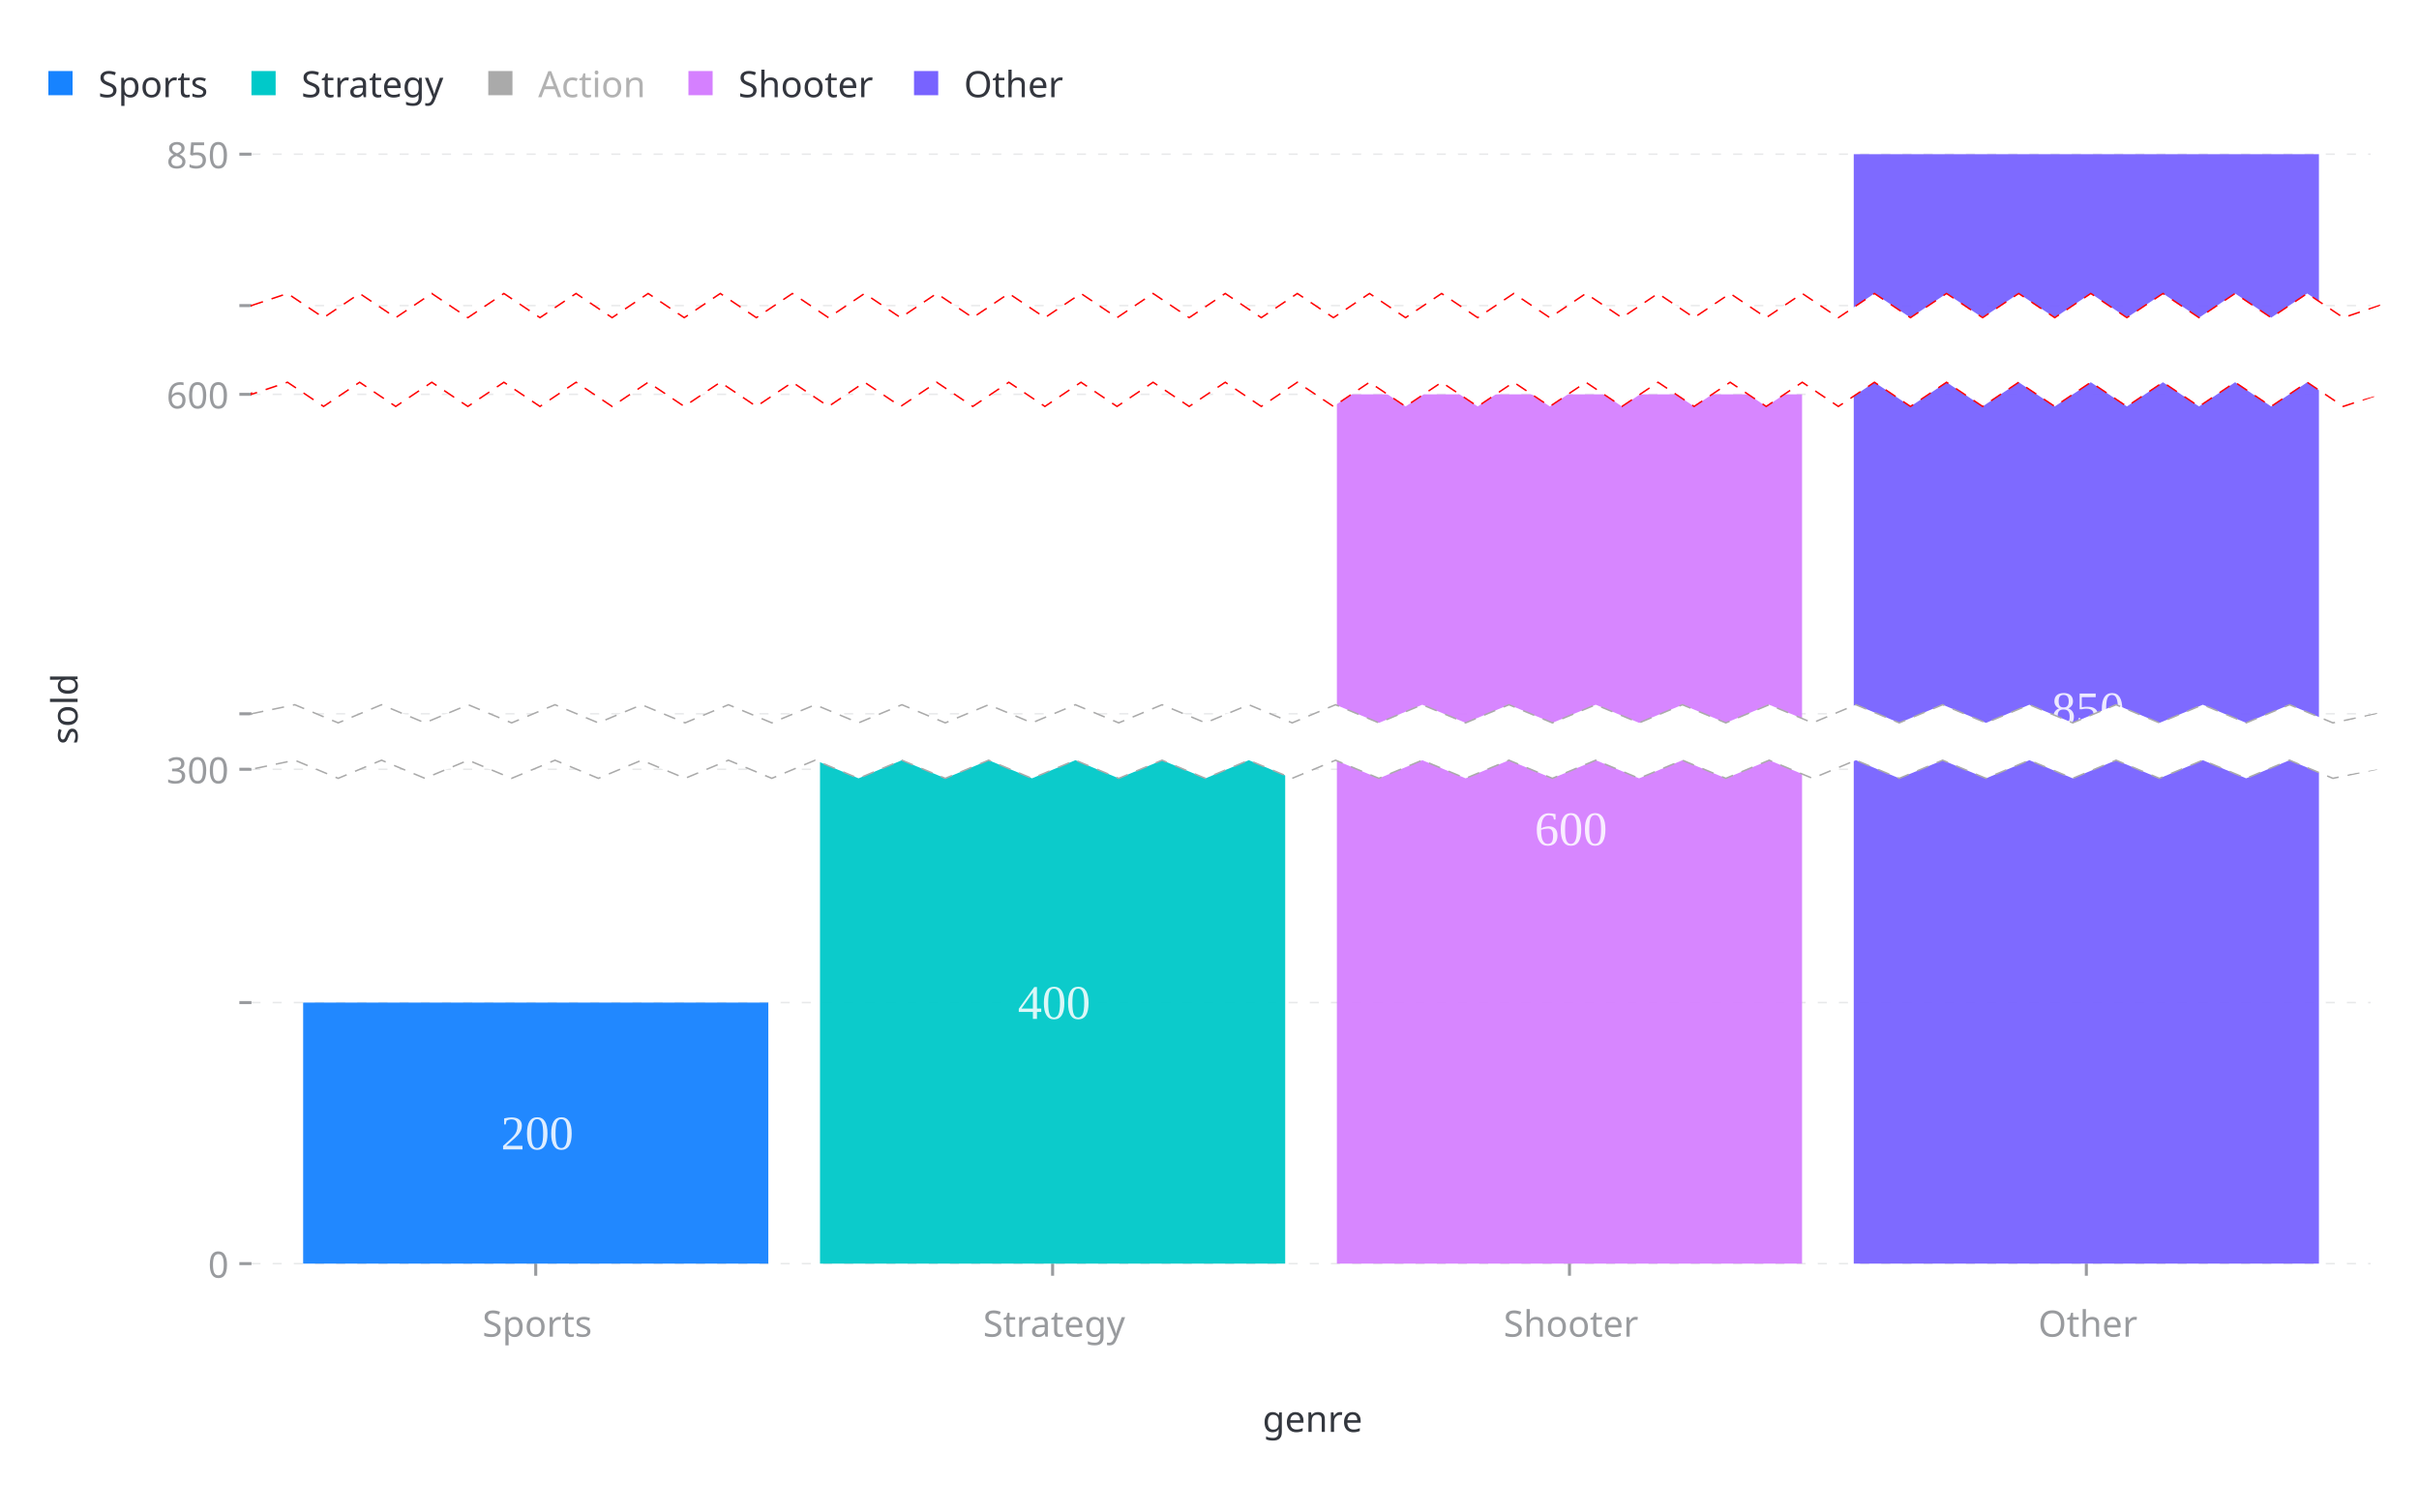
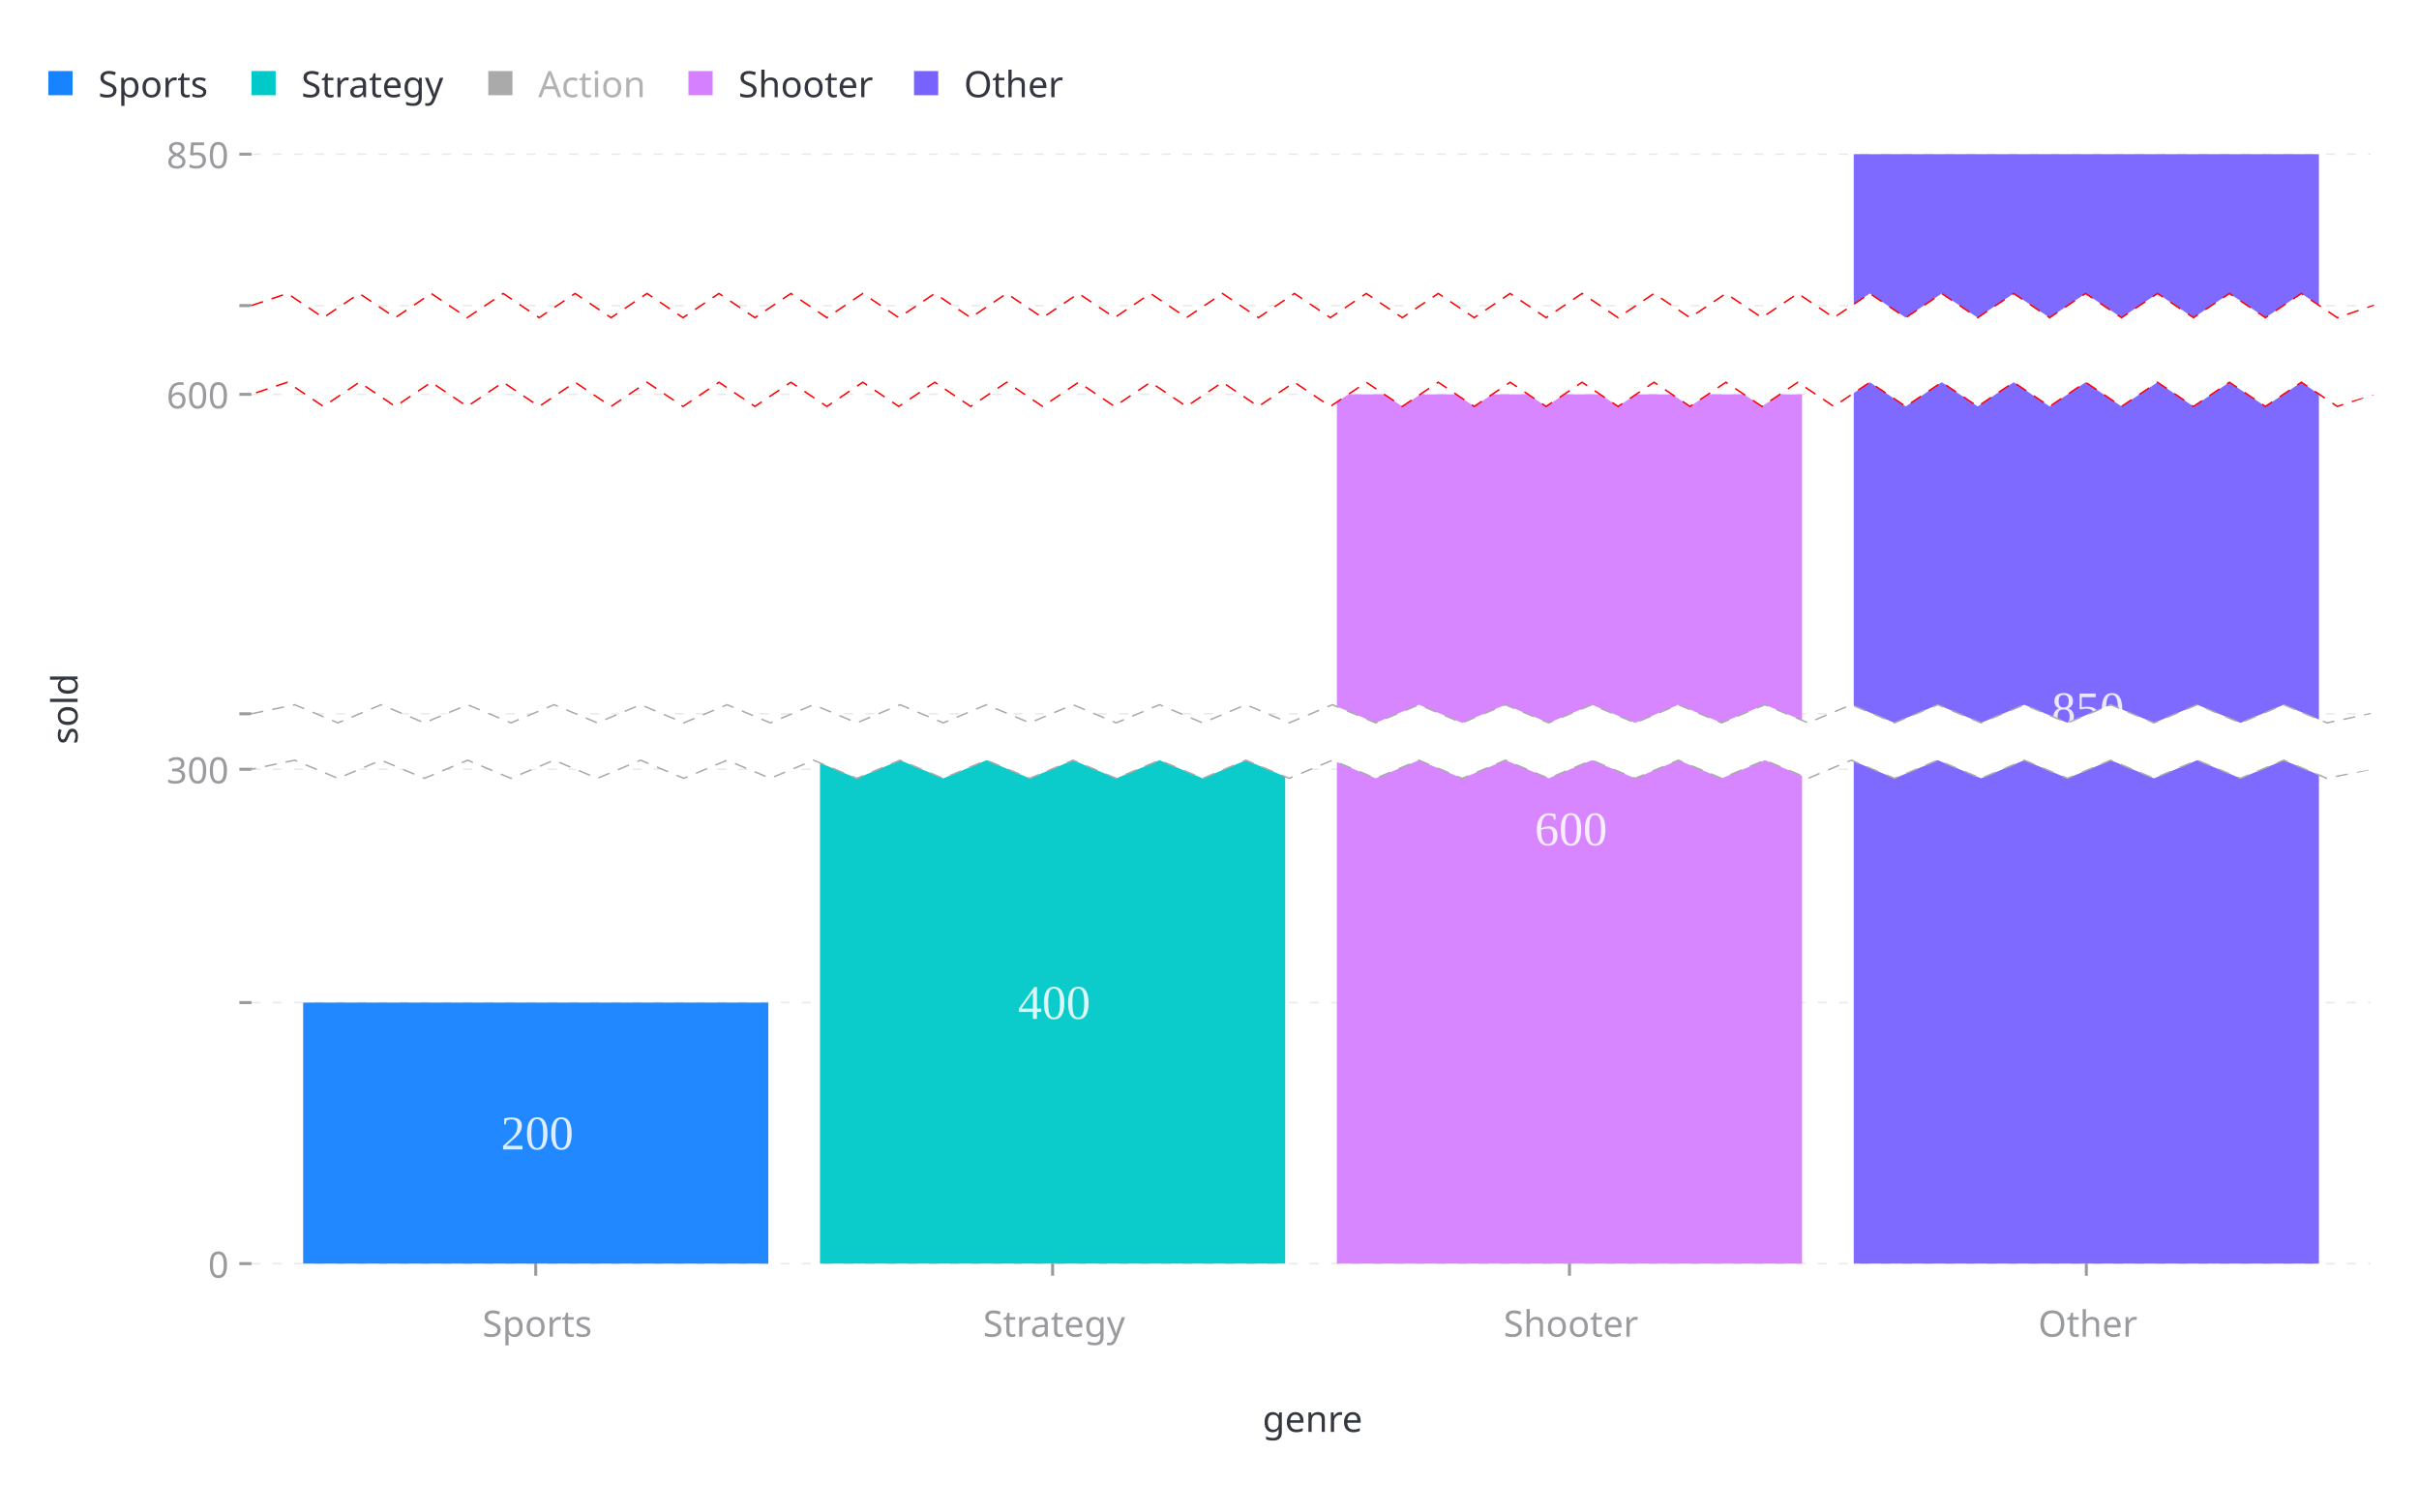
<svg xmlns="http://www.w3.org/2000/svg" width="800" height="500" color-interpolation-filters="sRGB" style="background: transparent;">
  <defs>
    <clipPath id="b" transform="matrix(1 0 0 1 -16 -16)">
      <use href="#a" transform="matrix(1 0 0 1 16 16)" />
    </clipPath>
  </defs>
  <g>
    <g fill="none">
      <g fill="none" class="view">
        <g>
          <path width="800" height="500" x="0" y="0" fill="rgba(0,0,0,0)" d="m0 0 800 0 0 500-800 0z" class="area" />
        </g>
        <g>
          <path width="768" height="468" x="16" y="16" fill="rgba(0,0,0,0)" d="m16 16 768 0 0 468-768 0z" class="area" />
        </g>
        <g>
          <path width="700.84" height="367" x="83.16" y="51" fill="rgba(0,0,0,0)" d="m83.16 51 700.84 0 0 367-700.84 0z" class="area" />
        </g>
        <g>
          <path width="700.84" height="367" x="83.16" y="51" fill="rgba(0,0,0,0)" d="m83.16 51 700.84 0 0 367-700.84 0z" class="area" />
        </g>
        <g fill="none" class="component">
          <g fill="none" transform="matrix(1 0 0 1 16 16)">
            <g fill="none" class="legend-category">
              <g fill="none" class="legend-title-group">
                <g fill="none" class="legend-title" />
              </g>
              <g fill="none" class="legend-items-group">
                <g fill="none" class="legend-items">
                  <g fill="none" class="items-navigator">
                    <g fill="none" class="navigator-content-group" clip-path="url(#b)">
                      <g fill="none" class="navigator-play-window">
                        <g fill="none" class="items-item-page">
                          <g fill="none" class="items-item">
                            <g fill="none" class="legend-category-item-background-group">
                              <g>
                                <path width="55.16" height="23" fill="rgba(0,0,0,0)" d="m0 0 55.16 0 0 23-55.16 0z" class="legend-category-item-background" visibility="visible" />
                              </g>
                            </g>
                            <g fill="none" class="legend-category-item-marker-group" transform="matrix(.5 0 0 .5 4 11.5)">
                              <g>
                                <path fill="rgba(23,131,255,1)" stroke-width="0" d="m-8-8 16 0 0 16-16 0Z" class="legend-category-item-marker" visibility="visible" />
                              </g>
                            </g>
                            <g fill="none" class="legend-category-item-label-group" transform="matrix(1 0 0 1 16 11.5)">
                              <g>
                                <text fill="rgba(29,33,41,1)" fill-opacity=".9" stroke-width="1" class="legend-category-item-label" dominant-baseline="central" dx=".5" dy="0" font-family="sans-serif" font-size="12" font-style="normal" font-variant="normal" font-weight="normal" paint-order="stroke" style="transform:translate(0px, 0px);" text-anchor="left" visibility="visible">Sports</text>
                              </g>
                            </g>
                            <g fill="none" class="legend-category-item-value-group" />
                          </g>
                          <g fill="none" class="items-item" transform="matrix(1 0 0 1 67.16 0)">
                            <g fill="none" class="legend-category-item-background-group">
                              <g>
                                <path width="66.32" height="23" fill="rgba(0,0,0,0)" d="m0 0 66.32 0 0 23-66.32 0z" class="legend-category-item-background" visibility="visible" />
                              </g>
                            </g>
                            <g fill="none" class="legend-category-item-marker-group" transform="matrix(.5 0 0 .5 4 11.5)">
                              <g>
                                <path fill="rgba(0,201,201,1)" stroke-width="0" d="m-8-8 16 0 0 16-16 0Z" class="legend-category-item-marker" visibility="visible" />
                              </g>
                            </g>
                            <g fill="none" class="legend-category-item-label-group" transform="matrix(1 0 0 1 16 11.5)">
                              <g>
                                <text fill="rgba(29,33,41,1)" fill-opacity=".9" stroke-width="1" class="legend-category-item-label" dominant-baseline="central" dx=".5" dy="0" font-family="sans-serif" font-size="12" font-style="normal" font-variant="normal" font-weight="normal" paint-order="stroke" style="transform:translate(0px, 0px);" text-anchor="left" visibility="visible">Strategy</text>
                              </g>
                            </g>
                            <g fill="none" class="legend-category-item-value-group" />
                          </g>
                          <g fill="none" class="items-item" transform="matrix(1 0 0 1 145.48 0)">
                            <g fill="none" class="legend-category-item-background-group">
                              <g>
                                <path width="54.2" height="23" fill="rgba(0,0,0,0)" d="m0 0 54.2 0 0 23-54.2 0z" class="legend-category-item-background" visibility="visible" />
                              </g>
                            </g>
                            <g fill="none" class="legend-category-item-marker-group" transform="matrix(.5 0 0 .5 4 11.5)">
                              <g>
                                <path fill="rgba(170,170,170,1)" stroke="rgba(170,170,170,1)" stroke-width="0" d="m-8-8 16 0 0 16-16 0Z" class="legend-category-item-marker" visibility="visible" />
                              </g>
                            </g>
                            <g fill="none" class="legend-category-item-label-group" transform="matrix(1 0 0 1 16 11.5)">
                              <g>
                                <text fill="rgba(170,170,170,1)" fill-opacity=".9" stroke-width="1" class="legend-category-item-label" dominant-baseline="central" dx=".5" dy="0" font-family="sans-serif" font-size="12" font-style="normal" font-variant="normal" font-weight="normal" paint-order="stroke" style="transform:translate(0px, 0px);" text-anchor="left" visibility="visible">Action</text>
                              </g>
                            </g>
                            <g fill="none" class="legend-category-item-value-group" />
                          </g>
                          <g fill="none" class="items-item" transform="matrix(1 0 0 1 211.68 0)">
                            <g fill="none" class="legend-category-item-background-group">
                              <g>
                                <path width="62.6" height="23" fill="rgba(0,0,0,0)" d="m0 0 62.6 0 0 23-62.6 0z" class="legend-category-item-background" visibility="visible" />
                              </g>
                            </g>
                            <g fill="none" class="legend-category-item-marker-group" transform="matrix(.5 0 0 .5 4 11.5)">
                              <g>
                                <path fill="rgba(213,128,255,1)" stroke-width="0" d="m-8-8 16 0 0 16-16 0Z" class="legend-category-item-marker" visibility="visible" />
                              </g>
                            </g>
                            <g fill="none" class="legend-category-item-label-group" transform="matrix(1 0 0 1 16 11.5)">
                              <g>
                                <text fill="rgba(29,33,41,1)" fill-opacity=".9" stroke-width="1" class="legend-category-item-label" dominant-baseline="central" dx=".5" dy="0" font-family="sans-serif" font-size="12" font-style="normal" font-variant="normal" font-weight="normal" paint-order="stroke" style="transform:translate(0px, 0px);" text-anchor="left" visibility="visible">Shooter</text>
                              </g>
                            </g>
                            <g fill="none" class="legend-category-item-value-group" />
                          </g>
                          <g fill="none" class="items-item" transform="matrix(1 0 0 1 286.28 0)">
                            <g fill="none" class="legend-category-item-background-group">
                              <g>
                                <path width="49.76" height="23" fill="rgba(0,0,0,0)" d="m0 0 49.76 0 0 23-49.76 0z" class="legend-category-item-background" visibility="visible" />
                              </g>
                            </g>
                            <g fill="none" class="legend-category-item-marker-group" transform="matrix(.5 0 0 .5 4 11.5)">
                              <g>
                                <path fill="rgba(120,99,255,1)" stroke-width="0" d="m-8-8 16 0 0 16-16 0Z" class="legend-category-item-marker" visibility="visible" />
                              </g>
                            </g>
                            <g fill="none" class="legend-category-item-label-group" transform="matrix(1 0 0 1 16 11.5)">
                              <g>
                                <text fill="rgba(29,33,41,1)" fill-opacity=".9" stroke-width="1" class="legend-category-item-label" dominant-baseline="central" dx=".5" dy="0" font-family="sans-serif" font-size="12" font-style="normal" font-variant="normal" font-weight="normal" paint-order="stroke" style="transform:translate(0px, 0px);" text-anchor="left" visibility="visible">Other</text>
                              </g>
                            </g>
                            <g fill="none" class="legend-category-item-value-group" />
                          </g>
                        </g>
                      </g>
                    </g>
                    <g fill="none" class="navigator-controller" />
                    <g>
                      <path id="a" width="336.04" height="23" fill="none" d="m0 0 336.04 0 0 23-336.04 0z" class="navigator-clip-path" />
                    </g>
                  </g>
                </g>
              </g>
            </g>
          </g>
        </g>
        <g fill="none" class="component">
          <g fill="none" class="axis">
            <g fill="none" class="axis-grid-group" />
            <g fill="none" class="axis-main-group">
              <g fill="none" class="axis-line-group">
                <g>
                  <line x1="83.16" x2="784" y1="418" y2="418" fill="none" stroke="rgba(29,33,41,1)" stroke-opacity=".45" stroke-width=".5" class="axis-line axis-line" opacity="0" />
                </g>
              </g>
              <g fill="none" class="axis-tick-group">
                <g fill="none" class="axis-tick" transform="matrix(1 0 0 1 177.1751 418)">
                  <g>
                    <line x1="0" x2="0" y1="0" y2="4" fill="none" stroke="rgba(29,33,41,1)" stroke-width="1" class="axis-tick-item" opacity=".45" />
                  </g>
                </g>
                <g fill="none" class="axis-tick" transform="matrix(1 0 0 1 348.1117 418)">
                  <g>
                    <line x1="0" x2="0" y1="0" y2="4" fill="none" stroke="rgba(29,33,41,1)" stroke-width="1" class="axis-tick-item" opacity=".45" />
                  </g>
                </g>
                <g fill="none" class="axis-tick" transform="matrix(1 0 0 1 519.0483 418)">
                  <g>
                    <line x1="0" x2="0" y1="0" y2="4" fill="none" stroke="rgba(29,33,41,1)" stroke-width="1" class="axis-tick-item" opacity=".45" />
                  </g>
                </g>
                <g fill="none" class="axis-tick" transform="matrix(1 0 0 1 689.9849 418)">
                  <g>
                    <line x1="0" x2="0" y1="0" y2="4" fill="none" stroke="rgba(29,33,41,1)" stroke-width="1" class="axis-tick-item" opacity=".45" />
                  </g>
                </g>
              </g>
              <g fill="none" class="axis-label-group">
                <g fill="none" class="axis-label" transform="matrix(1 0 0 1 177.1751 426)">
                  <g>
                    <text fill="rgba(29,33,41,1)" stroke-width="1" class="axis-label-item" dominant-baseline="central" dx=".5" dy="11.5" font-family="sans-serif" font-size="12" font-style="normal" font-variant="normal" font-weight="normal" opacity=".45" paint-order="stroke" style="transform:translate(0px, 0px);" text-anchor="middle" visibility="visible">Sports</text>
                  </g>
                </g>
                <g fill="none" class="axis-label" transform="matrix(1 0 0 1 348.1117 426)">
                  <g>
                    <text fill="rgba(29,33,41,1)" stroke-width="1" class="axis-label-item" dominant-baseline="central" dx=".5" dy="11.5" font-family="sans-serif" font-size="12" font-style="normal" font-variant="normal" font-weight="normal" opacity=".45" paint-order="stroke" style="transform:translate(0px, 0px);" text-anchor="middle" visibility="visible">Strategy</text>
                  </g>
                </g>
                <g fill="none" class="axis-label" transform="matrix(1 0 0 1 519.0483 426)">
                  <g>
                    <text fill="rgba(29,33,41,1)" stroke-width="1" class="axis-label-item" dominant-baseline="central" dx=".5" dy="11.5" font-family="sans-serif" font-size="12" font-style="normal" font-variant="normal" font-weight="normal" opacity=".45" paint-order="stroke" style="transform:translate(0px, 0px);" text-anchor="middle" visibility="visible">Shooter</text>
                  </g>
                </g>
                <g fill="none" class="axis-label" transform="matrix(1 0 0 1 689.9849 426)">
                  <g>
                    <text fill="rgba(29,33,41,1)" stroke-width="1" class="axis-label-item" dominant-baseline="central" dx=".5" dy="11.5" font-family="sans-serif" font-size="12" font-style="normal" font-variant="normal" font-weight="normal" opacity=".45" paint-order="stroke" style="transform:translate(0px, 0px);" text-anchor="middle" visibility="visible">Other</text>
                  </g>
                </g>
              </g>
            </g>
            <g fill="none" class="axis-title-group" transform="matrix(1 0 0 1 433.58 472.5)">
              <g transform="matrix(1 0 0 1 0 8)">
                <text fill="rgba(29,33,41,1)" stroke-width="1" class="axis-title" dominant-baseline="central" dx=".5" dy="-11.5" font-family="sans-serif" font-size="12" font-style="normal" font-variant="normal" font-weight="normal" opacity=".9" paint-order="stroke" style="transform:translate(0px, 0px);" text-anchor="middle">genre</text>
              </g>
            </g>
          </g>
        </g>
        <g fill="none" class="component">
          <g fill="none" class="axis">
            <g fill="none" class="axis-grid-group">
              <g fill="none" class="axis-grid">
                <g fill="none" class="grid-line-group">
                  <g>
                    <path fill="none" stroke="rgba(29,33,41,1)" stroke-dasharray="3,4" stroke-opacity=".1" stroke-width=".5" d="m83.16 418 700.84 0" class="grid-line" />
                  </g>
                  <g>
                    <path fill="none" stroke="rgba(29,33,41,1)" stroke-dasharray="3,4" stroke-opacity=".1" stroke-width=".5" d="m83.16 331.647 700.84 0" class="grid-line" />
                  </g>
                  <g>
                    <path fill="none" stroke="rgba(29,33,41,1)" stroke-dasharray="3,4" stroke-opacity=".1" stroke-width=".5" d="m83.16 254.469 700.84 0" class="grid-line" />
                  </g>
                  <g>
                    <path fill="none" stroke="rgba(29,33,41,1)" stroke-dasharray="3,4" stroke-opacity=".1" stroke-width=".5" d="m83.16 236.119 700.84 0" class="grid-line" />
                  </g>
                  <g>
                    <path fill="none" stroke="rgba(29,33,41,1)" stroke-dasharray="3,4" stroke-opacity=".1" stroke-width=".5" d="m83.16 130.445 700.84 0" class="grid-line" />
                  </g>
                  <g>
                    <path fill="none" stroke="rgba(29,33,41,1)" stroke-dasharray="3,4" stroke-opacity=".1" stroke-width=".5" d="m83.16 101.085 700.84 0" class="grid-line" />
                  </g>
                  <g>
                    <path fill="none" stroke="rgba(29,33,41,1)" stroke-dasharray="3,4" stroke-opacity=".1" stroke-width=".5" d="m83.16 51 700.84 0" class="grid-line" />
                  </g>
                </g>
                <g fill="none" class="grid-region-group" />
              </g>
            </g>
            <g fill="none" class="axis-main-group">
              <g fill="none" class="axis-line-group">
                <g>
                  <line x1="83.16" x2="83.16" y1="418" y2="51" fill="none" stroke="rgba(29,33,41,1)" stroke-opacity=".45" stroke-width=".5" class="axis-line axis-line" opacity="0" />
                </g>
              </g>
              <g fill="none" class="axis-tick-group">
                <g fill="none" class="axis-tick" transform="matrix(1 0 0 1 83.16 418)">
                  <g>
                    <line x1="0" x2="-4" y1="0" y2="0" fill="none" stroke="rgba(29,33,41,1)" stroke-width="1" class="axis-tick-item" opacity=".45" />
                  </g>
                </g>
                <g fill="none" class="axis-tick" transform="matrix(1 0 0 1 83.16 331.647)">
                  <g>
                    <line x1="0" x2="-4" y1="0" y2="0" fill="none" stroke="rgba(29,33,41,1)" stroke-width="1" class="axis-tick-item" opacity=".45" />
                  </g>
                </g>
                <g fill="none" class="axis-tick" transform="matrix(1 0 0 1 83.16 254.4691)">
                  <g>
                    <line x1="0" x2="-4" y1="0" y2="0" fill="none" stroke="rgba(29,33,41,1)" stroke-width="1" class="axis-tick-item" opacity=".45" />
                  </g>
                </g>
                <g fill="none" class="axis-tick" transform="matrix(1 0 0 1 83.16 236.1191)">
                  <g>
                    <line x1="0" x2="-4" y1="0" y2="0" fill="none" stroke="rgba(29,33,41,1)" stroke-width="1" class="axis-tick-item" opacity=".45" />
                  </g>
                </g>
                <g fill="none" class="axis-tick" transform="matrix(1 0 0 1 83.16 130.4447)">
                  <g>
                    <line x1="0" x2="-4" y1="0" y2="0" fill="none" stroke="rgba(29,33,41,1)" stroke-width="1" class="axis-tick-item" opacity=".45" />
                  </g>
                </g>
                <g fill="none" class="axis-tick" transform="matrix(1 0 0 1 83.16 101.0847)">
                  <g>
                    <line x1="0" x2="-4" y1="0" y2="0" fill="none" stroke="rgba(29,33,41,1)" stroke-width="1" class="axis-tick-item" opacity=".45" />
                  </g>
                </g>
                <g fill="none" class="axis-tick" transform="matrix(1 0 0 1 83.16 51)">
                  <g>
                    <line x1="0" x2="-4" y1="0" y2="0" fill="none" stroke="rgba(29,33,41,1)" stroke-width="1" class="axis-tick-item" opacity=".45" />
                  </g>
                </g>
              </g>
              <g fill="none" class="axis-label-group">
                <g fill="none" class="axis-label" transform="matrix(1 0 0 1 75.16 418)">
                  <g>
                    <text fill="rgba(29,33,41,1)" stroke-width="1" class="axis-label-item" dominant-baseline="central" dx=".5" dy="0" font-family="sans-serif" font-size="12" font-style="normal" font-variant="normal" font-weight="normal" opacity=".45" paint-order="stroke" style="transform:translate(0px, 0px);" text-anchor="end" visibility="visible">0</text>
                  </g>
                </g>
                <g fill="none" class="axis-label" transform="matrix(1 0 0 1 75.16 331.647)">
                  <g>
                    <text fill="rgba(29,33,41,1)" stroke-width="1" class="axis-label-item" dominant-baseline="central" dx=".5" dy="0" font-family="sans-serif" font-size="12" font-style="normal" font-variant="normal" font-weight="normal" opacity=".45" paint-order="stroke" style="transform:translate(0px, 0px);" text-anchor="end" visibility="hidden">200</text>
                  </g>
                </g>
                <g fill="none" class="axis-label" transform="matrix(1 0 0 1 75.16 254.4691)">
                  <g>
                    <text fill="rgba(29,33,41,1)" stroke-width="1" class="axis-label-item" dominant-baseline="central" dx=".5" dy="0" font-family="sans-serif" font-size="12" font-style="normal" font-variant="normal" font-weight="normal" opacity=".45" paint-order="stroke" style="transform:translate(0px, 0px);" text-anchor="end" visibility="visible">300</text>
                  </g>
                </g>
                <g fill="none" class="axis-label" transform="matrix(1 0 0 1 75.16 236.1191)">
                  <g>
                    <text fill="rgba(29,33,41,1)" stroke-width="1" class="axis-label-item" dominant-baseline="central" dx=".5" dy="0" font-family="sans-serif" font-size="12" font-style="normal" font-variant="normal" font-weight="normal" opacity=".45" paint-order="stroke" style="transform:translate(0px, 0px);" text-anchor="end" visibility="hidden">500</text>
                  </g>
                </g>
                <g fill="none" class="axis-label" transform="matrix(1 0 0 1 75.16 130.4447)">
                  <g>
                    <text fill="rgba(29,33,41,1)" stroke-width="1" class="axis-label-item" dominant-baseline="central" dx=".5" dy="0" font-family="sans-serif" font-size="12" font-style="normal" font-variant="normal" font-weight="normal" opacity=".45" paint-order="stroke" style="transform:translate(0px, 0px);" text-anchor="end" visibility="visible">600</text>
                  </g>
                </g>
                <g fill="none" class="axis-label" transform="matrix(1 0 0 1 75.16 101.0847)">
                  <g>
                    <text fill="rgba(29,33,41,1)" stroke-width="1" class="axis-label-item" dominant-baseline="central" dx=".5" dy="0" font-family="sans-serif" font-size="12" font-style="normal" font-variant="normal" font-weight="normal" opacity=".45" paint-order="stroke" style="transform:translate(0px, 0px);" text-anchor="end" visibility="hidden">800</text>
                  </g>
                </g>
                <g fill="none" class="axis-label" transform="matrix(1 0 0 1 75.16 51)">
                  <g>
                    <text fill="rgba(29,33,41,1)" stroke-width="1" class="axis-label-item" dominant-baseline="central" dx=".5" dy="0" font-family="sans-serif" font-size="12" font-style="normal" font-variant="normal" font-weight="normal" opacity=".45" paint-order="stroke" style="transform:translate(0px, 0px);" text-anchor="end" visibility="visible">850</text>
                  </g>
                </g>
              </g>
            </g>
            <g fill="none" class="axis-title-group" transform="matrix(1 0 0 1 28.5 234.5)">
              <g transform="matrix(0 -1 1 0 -7.5 .5)">
                <text fill="rgba(29,33,41,1)" stroke-width="1" class="axis-title" dominant-baseline="central" dx=".5" dy="0" font-family="sans-serif" font-size="12" font-style="normal" font-variant="normal" font-weight="normal" opacity=".9" paint-order="stroke" style="transform:translate(0px, 0px);" text-anchor="middle">sold</text>
              </g>
            </g>
          </g>
        </g>
        <g transform="matrix(1 0 0 1 83.16 51)">
          <path width="700.84" height="367" fill="rgba(0,0,0,0)" d="m0 0 700.84 0 0 367-700.84 0z" class="plot" />
          <g fill="none" class="main-layer">
            <g>
              <path width="153.843" height="86.353" x="17.094" y="280.647" fill="rgba(23,131,255,1)" fill-opacity=".95" stroke="rgba(23,131,255,1)" stroke-width="0" d="m17.094 280.647 153.843 0 0 86.353-153.843 0z" class="element" />
            </g>
            <g>
              <path width="153.843" height="172.706" x="188.03" y="194.294" fill="rgba(0,201,201,1)" fill-opacity=".95" stroke="rgba(0,201,201,1)" stroke-width="0" d="m188.03 194.294 153.843 0 0 172.706-153.843 0z" class="element" />
            </g>
            <g>
              <path width="153.843" height="287.555" x="358.967" y="79.445" fill="rgba(213,128,255,1)" fill-opacity=".95" stroke="rgba(213,128,255,1)" stroke-width="0" d="m358.967 79.445 153.843 0 0 287.555-153.843 0z" class="element" />
            </g>
            <g>
              <path width="153.843" height="367" x="529.903" y="0" fill="rgba(120,99,255,1)" fill-opacity=".95" stroke="rgba(120,99,255,1)" stroke-width="0" d="m529.903 0 153.843 0 0 367-153.843 0z" class="element" />
            </g>
          </g>
          <g fill="none" class="label-layer">
            <g fill="none" class="label" transform="matrix(1 0 0 1 94.0151 323.8235)">
              <g>
                <path width="31.4" height="31" x="-15.2" y="-15.5" fill="none" d="m-15.2-15.5 31.4 0 0 31-31.4 0z" />
              </g>
              <g>
                <text fill="rgba(255,255,255,1)" fill-opacity=".85" dominant-baseline="central" dx=".5" dy="0" font-size="16" font-weight="normal" paint-order="stroke" style="transform:translate(0px, 0px);" text-anchor="middle">200</text>
              </g>
              <g>
                <path fill="none" d="m0 0 0 0" />
              </g>
            </g>
            <g fill="none" class="label" transform="matrix(1 0 0 1 264.9517 280.647)">
              <g>
                <path width="32.04" height="31" x="-15.52" y="-15.5" fill="none" d="m-15.52-15.5 32.04 0 0 31-32.04 0z" />
              </g>
              <g>
                <text fill="rgba(255,255,255,1)" fill-opacity=".85" dominant-baseline="central" dx=".5" dy="0" font-size="16" font-weight="normal" paint-order="stroke" style="transform:translate(0px, 0px);" text-anchor="middle">400</text>
              </g>
              <g>
                <path fill="none" d="m0 0 0 0" />
              </g>
            </g>
            <g fill="none" class="label" transform="matrix(1 0 0 1 435.8883 223.2224)">
              <g>
                <path width="31.88" height="31" x="-15.44" y="-15.5" fill="none" d="m-15.44-15.5 31.88 0 0 31-31.88 0z" />
              </g>
              <g>
                <text fill="rgba(255,255,255,1)" fill-opacity=".85" dominant-baseline="central" dx=".5" dy="0" font-size="16" font-weight="normal" paint-order="stroke" style="transform:translate(0px, 0px);" text-anchor="middle">600</text>
              </g>
              <g>
                <path fill="none" d="m0 0 0 0" />
              </g>
            </g>
            <g fill="none" class="label" transform="matrix(1 0 0 1 606.8249 183.5)">
              <g>
                <path width="31.72" height="31" x="-15.36" y="-15.5" fill="none" d="m-15.36-15.5 31.72 0 0 31-31.72 0z" />
              </g>
              <g>
                <text fill="rgba(255,255,255,1)" fill-opacity=".85" dominant-baseline="central" dx=".5" dy="0" font-size="16" font-weight="normal" paint-order="stroke" style="transform:translate(0px, 0px);" text-anchor="middle">850</text>
              </g>
              <g>
                <path fill="none" d="m0 0 0 0" />
              </g>
            </g>
          </g>
-           <g fill="none" class="axis-breaks-group">
-             <g>
-               <path fill="rgba(255,255,255,1)" stroke="rgba(170,170,170,1)" stroke-dasharray="4,3" stroke-width=".5" d="m0 185.119 14.341-3 14.341 6 14.341-6 14.341 6 14.341-6 14.341 6 14.341-6 14.341 6 14.341-6 14.341 6 14.341-6 14.341 6 14.341-6 14.341 6 14.341-6 14.341 6 14.341-6 14.341 6 14.341-6 14.341 6 14.341-6 14.341 6 14.341-6 14.341 6 14.341-6 14.341 6 14.341-6 14.341 6 14.341-6 14.341 6 14.341-6 14.341 6 14.341-6 14.341 6 14.341-6 14.341 6 14.341-6 14.341 6 14.341-6 14.341 6 14.341-6 14.341 6 14.341-6 14.341 6 14.341-6 14.341 6 14.341-6 14.341 6 14.341-3 0 18.35 0 0-14.341 3-14.341-6-14.341 6-14.341-6-14.341 6-14.341-6-14.341 6-14.341-6-14.341 6-14.341-6-14.341 6-14.341-6-14.341 6-14.341-6-14.341 6-14.341-6-14.341 6-14.341-6-14.341 6-14.341-6-14.341 6-14.341-6-14.341 6-14.341-6-14.341 6-14.341-6-14.341 6-14.341-6-14.341 6-14.341-6-14.341 6-14.341-6-14.341 6-14.341-6-14.341 6-14.341-6-14.341 6-14.341-6-14.341 6-14.341-6-14.341 6-14.341-6-14.341 6-14.341-6-14.341 6-14.341-6-14.341 6-14.341-6-14.341 3Z" />
-             </g>
-             <g>
-               <path fill="rgba(255,255,255,1)" stroke="rgba(170,170,170,1)" stroke-dasharray="4,3" stroke-width="0" d="m-.5 185.619 14.841-3 14.341 6 14.341-6 14.341 6 14.341-6 14.341 6 14.341-6 14.341 6 14.341-6 14.341 6 14.341-6 14.341 6 14.341-6 14.341 6 14.341-6 14.341 6 14.341-6 14.341 6 14.341-6 14.341 6 14.341-6 14.341 6 14.341-6 14.341 6 14.341-6 14.341 6 14.341-6 14.341 6 14.341-6 14.341 6 14.341-6 14.341 6 14.341-6 14.341 6 14.341-6 14.341 6 14.341-6 14.341 6 14.341-6 14.341 6 14.341-6 14.341 6 14.341-6 14.341 6 14.341-6 14.341 6 14.341-6 14.341 6 14.841-3.5 0 17.85 0 .5-14.841 2.5-14.341-6-14.341 6-14.341-6-14.341 6-14.341-6-14.341 6-14.341-6-14.341 6-14.341-6-14.341 6-14.341-6-14.341 6-14.341-6-14.341 6-14.341-6-14.341 6-14.341-6-14.341 6-14.341-6-14.341 6-14.341-6-14.341 6-14.341-6-14.341 6-14.341-6-14.341 6-14.341-6-14.341 6-14.341-6-14.341 6-14.341-6-14.341 6-14.341-6-14.341 6-14.341-6-14.341 6-14.341-6-14.341 6-14.341-6-14.341 6-14.341-6-14.341 6-14.341-6-14.341 6-14.341-6-14.341 6-14.341-6-14.841 3Z" />
-             </g>
-           </g>
-           <g fill="none" class="axis-breaks-group">
-             <g>
-               <path fill="rgba(255,255,255,1)" stroke="rgba(255,0,0,1)" stroke-dasharray="4,3" stroke-width=".5" d="m0 50.085 11.928-4 11.927 8 11.928-8 11.927 8 11.928-8 11.927 8 11.928-8 11.928 8 11.927-8 11.928 8 11.927-8 11.928 8 11.927-8 11.928 8 11.928-8 11.927 8 11.928-8 11.927 8 11.928-8 11.928 8 11.927-8 11.928 8 11.927-8 11.928 8 11.927-8 11.928 8 11.928-8 11.927 8 11.928-8 11.927 8 11.928-8 11.927 8 11.928-8 11.928 8 11.927-8 11.928 8 11.927-8 11.928 8 11.927-8 11.928 8 11.928-8 11.927 8 11.928-8 11.927 8 11.928-8 11.928 8 11.927-8 11.928 8 11.927-8 11.928 8 11.927-8 11.928 8 11.928-8 11.927 8 11.928-8 11.927 8 11.928-8 11.927 8 11.928-4 0 29.36 0 0-11.928 4-11.927-8-11.928 8-11.927-8-11.928 8-11.927-8-11.928 8-11.928-8-11.927 8-11.928-8-11.927 8-11.928-8-11.927 8-11.928-8-11.928 8-11.927-8-11.928 8-11.927-8-11.928 8-11.928-8-11.927 8-11.928-8-11.927 8-11.928-8-11.927 8-11.928-8-11.928 8-11.927-8-11.928 8-11.927-8-11.928 8-11.927-8-11.928 8-11.928-8-11.927 8-11.928-8-11.927 8-11.928-8-11.927 8-11.928-8-11.928 8-11.927-8-11.928 8-11.927-8-11.928 8-11.928-8-11.927 8-11.928-8-11.927 8-11.928-8-11.927 8-11.928-8-11.928 8-11.927-8-11.928 8-11.927-8-11.928 8-11.927-8-11.928 4Z" />
-             </g>
-             <g>
-               <path fill="rgba(255,255,255,1)" stroke="rgba(255,0,0,1)" stroke-dasharray="4,3" stroke-width="0" d="m-.5 50.585 12.428-4 11.927 8 11.928-8 11.927 8 11.928-8 11.927 8 11.928-8 11.928 8 11.927-8 11.928 8 11.927-8 11.928 8 11.927-8 11.928 8 11.928-8 11.927 8 11.928-8 11.927 8 11.928-8 11.928 8 11.927-8 11.928 8 11.927-8 11.928 8 11.927-8 11.928 8 11.928-8 11.927 8 11.928-8 11.927 8 11.928-8 11.927 8 11.928-8 11.928 8 11.927-8 11.928 8 11.927-8 11.928 8 11.927-8 11.928 8 11.928-8 11.927 8 11.928-8 11.927 8 11.928-8 11.928 8 11.927-8 11.928 8 11.927-8 11.928 8 11.927-8 11.928 8 11.928-8 11.927 8 11.928-8 11.927 8 11.928-8 11.927 8 12.428-4.5 0 28.86 0 .5-12.428 3.5-11.927-8-11.928 8-11.927-8-11.928 8-11.927-8-11.928 8-11.928-8-11.927 8-11.928-8-11.927 8-11.928-8-11.927 8-11.928-8-11.928 8-11.927-8-11.928 8-11.927-8-11.928 8-11.928-8-11.927 8-11.928-8-11.927 8-11.928-8-11.927 8-11.928-8-11.928 8-11.927-8-11.928 8-11.927-8-11.928 8-11.927-8-11.928 8-11.928-8-11.927 8-11.928-8-11.927 8-11.928-8-11.927 8-11.928-8-11.928 8-11.927-8-11.928 8-11.927-8-11.928 8-11.928-8-11.927 8-11.928-8-11.927 8-11.928-8-11.927 8-11.928-8-11.928 8-11.927-8-11.928 8-11.927-8-11.928 8-11.927-8-12.428 4Z" />
+           <g fill="none" class="axis-breaks">
+             <g>
+               <path fill="rgba(255,255,255,1)" stroke="rgba(170,170,170,1)" stroke-dasharray="4,3" stroke-width=".5" d="m0 185.119 14.3-3 14.3 6 14.3-6 14.3 6 14.3-6 14.3 6 14.3-6 14.3 6 14.3-6 14.3 6 14.3-6 14.3 6 14.3-6 14.3 6 14.3-6 14.3 6 14.3-6 14.3 6 14.3-6 14.3 6 14.3-6 14.3 6 14.3-6 14.3 6 14.3-6 14.3 6 14.3-6 14.3 6 14.3-6 14.3 6 14.3-6 14.3 6 14.3-6 14.3 6 14.3-6 14.3 6 14.3-6 14.3 6 14.3-6 14.3 6 14.3-6 14.3 6 14.3-6 14.3 6 14.3-6 14.3 6 14.3-6 14.3 6 14.3-3 0 18.35 0 0-14.3 3-14.3-6-14.3 6-14.3-6-14.3 6-14.3-6-14.3 6-14.3-6-14.3 6-14.3-6-14.3 6-14.3-6-14.3 6-14.3-6-14.3 6-14.3-6-14.3 6-14.3-6-14.3 6-14.3-6-14.3 6-14.3-6-14.3 6-14.3-6-14.3 6-14.3-6-14.3 6-14.3-6-14.3 6-14.3-6-14.3 6-14.3-6-14.3 6-14.3-6-14.3 6-14.3-6-14.3 6-14.3-6-14.3 6-14.3-6-14.3 6-14.3-6-14.3 6-14.3-6-14.3 6-14.3-6-14.3 6-14.3-6-14.3 3Z" />
+             </g>
+             <g>
+               <path fill="rgba(255,255,255,1)" stroke="rgba(170,170,170,1)" stroke-dasharray="4,3" stroke-width="0" d="m-.5 185.619 14.8-3 14.3 6 14.3-6 14.3 6 14.3-6 14.3 6 14.3-6 14.3 6 14.3-6 14.3 6 14.3-6 14.3 6 14.3-6 14.3 6 14.3-6 14.3 6 14.3-6 14.3 6 14.3-6 14.3 6 14.3-6 14.3 6 14.3-6 14.3 6 14.3-6 14.3 6 14.3-6 14.3 6 14.3-6 14.3 6 14.3-6 14.3 6 14.3-6 14.3 6 14.3-6 14.3 6 14.3-6 14.3 6 14.3-6 14.3 6 14.3-6 14.3 6 14.3-6 14.3 6 14.3-6 14.3 6 14.3-6 14.3 6 14.8-3.5 0 17.85 0 .5-14.8 2.5-14.3-6-14.3 6-14.3-6-14.3 6-14.3-6-14.3 6-14.3-6-14.3 6-14.3-6-14.3 6-14.3-6-14.3 6-14.3-6-14.3 6-14.3-6-14.3 6-14.3-6-14.3 6-14.3-6-14.3 6-14.3-6-14.3 6-14.3-6-14.3 6-14.3-6-14.3 6-14.3-6-14.3 6-14.3-6-14.3 6-14.3-6-14.3 6-14.3-6-14.3 6-14.3-6-14.3 6-14.3-6-14.3 6-14.3-6-14.3 6-14.3-6-14.3 6-14.3-6-14.3 6-14.3-6-14.3 6-14.3-6-14.8 3Z" />
+             </g>
+           </g>
+           <g fill="none" class="axis-breaks">
+             <g>
+               <path fill="rgba(255,255,255,1)" stroke="rgba(255,0,0,1)" stroke-dasharray="4,3" stroke-width=".5" d="m0 50.085 11.894-4 11.893 8 11.894-8 11.893 8 11.894-8 11.894 8 11.893-8 11.894 8 11.893-8 11.894 8 11.894-8 11.893 8 11.894-8 11.893 8 11.894-8 11.893 8 11.894-8 11.894 8 11.893-8 11.894 8 11.893-8 11.894 8 11.894-8 11.893 8 11.894-8 11.893 8 11.894-8 11.894 8 11.893-8 11.894 8 11.893-8 11.894 8 11.894-8 11.893 8 11.894-8 11.893 8 11.894-8 11.894 8 11.893-8 11.894 8 11.893-8 11.894 8 11.894-8 11.893 8 11.894-8 11.893 8 11.894-8 11.893 8 11.894-8 11.894 8 11.893-8 11.894 8 11.893-8 11.894 8 11.894-8 11.893 8 11.894-8 11.893 8 11.894-4 0 29.36 0 0-11.894 4-11.893-8-11.894 8-11.893-8-11.894 8-11.894-8-11.893 8-11.894-8-11.893 8-11.894-8-11.894 8-11.893-8-11.894 8-11.893-8-11.894 8-11.893-8-11.894 8-11.894-8-11.893 8-11.894-8-11.893 8-11.894-8-11.894 8-11.893-8-11.894 8-11.893-8-11.894 8-11.894-8-11.893 8-11.894-8-11.893 8-11.894-8-11.894 8-11.893-8-11.894 8-11.893-8-11.894 8-11.894-8-11.893 8-11.894-8-11.893 8-11.894-8-11.894 8-11.893-8-11.894 8-11.893-8-11.894 8-11.893-8-11.894 8-11.894-8-11.893 8-11.894-8-11.893 8-11.894-8-11.894 8-11.893-8-11.894 8-11.893-8-11.894 4Z" />
+             </g>
+             <g>
+               <path fill="rgba(255,255,255,1)" stroke="rgba(255,0,0,1)" stroke-dasharray="4,3" stroke-width="0" d="m-.5 50.585 12.394-4 11.893 8 11.894-8 11.893 8 11.894-8 11.894 8 11.893-8 11.894 8 11.893-8 11.894 8 11.894-8 11.893 8 11.894-8 11.893 8 11.894-8 11.893 8 11.894-8 11.894 8 11.893-8 11.894 8 11.893-8 11.894 8 11.894-8 11.893 8 11.894-8 11.893 8 11.894-8 11.894 8 11.893-8 11.894 8 11.893-8 11.894 8 11.894-8 11.893 8 11.894-8 11.893 8 11.894-8 11.894 8 11.893-8 11.894 8 11.893-8 11.894 8 11.894-8 11.893 8 11.894-8 11.893 8 11.894-8 11.893 8 11.894-8 11.894 8 11.893-8 11.894 8 11.893-8 11.894 8 11.894-8 11.893 8 11.894-8 11.893 8 12.394-4.5 0 28.86 0 .5-12.394 3.5-11.893-8-11.894 8-11.893-8-11.894 8-11.894-8-11.893 8-11.894-8-11.893 8-11.894-8-11.894 8-11.893-8-11.894 8-11.893-8-11.894 8-11.893-8-11.894 8-11.894-8-11.893 8-11.894-8-11.893 8-11.894-8-11.894 8-11.893-8-11.894 8-11.893-8-11.894 8-11.894-8-11.893 8-11.894-8-11.893 8-11.894-8-11.894 8-11.893-8-11.894 8-11.893-8-11.894 8-11.894-8-11.893 8-11.894-8-11.893 8-11.894-8-11.894 8-11.893-8-11.894 8-11.893-8-11.894 8-11.893-8-11.894 8-11.894-8-11.893 8-11.894-8-11.893 8-11.894-8-11.894 8-11.893-8-11.894 8-11.893-8-12.394 4Z" />
            </g>
          </g>
        </g>
      </g>
    </g>
  </g>
</svg>
